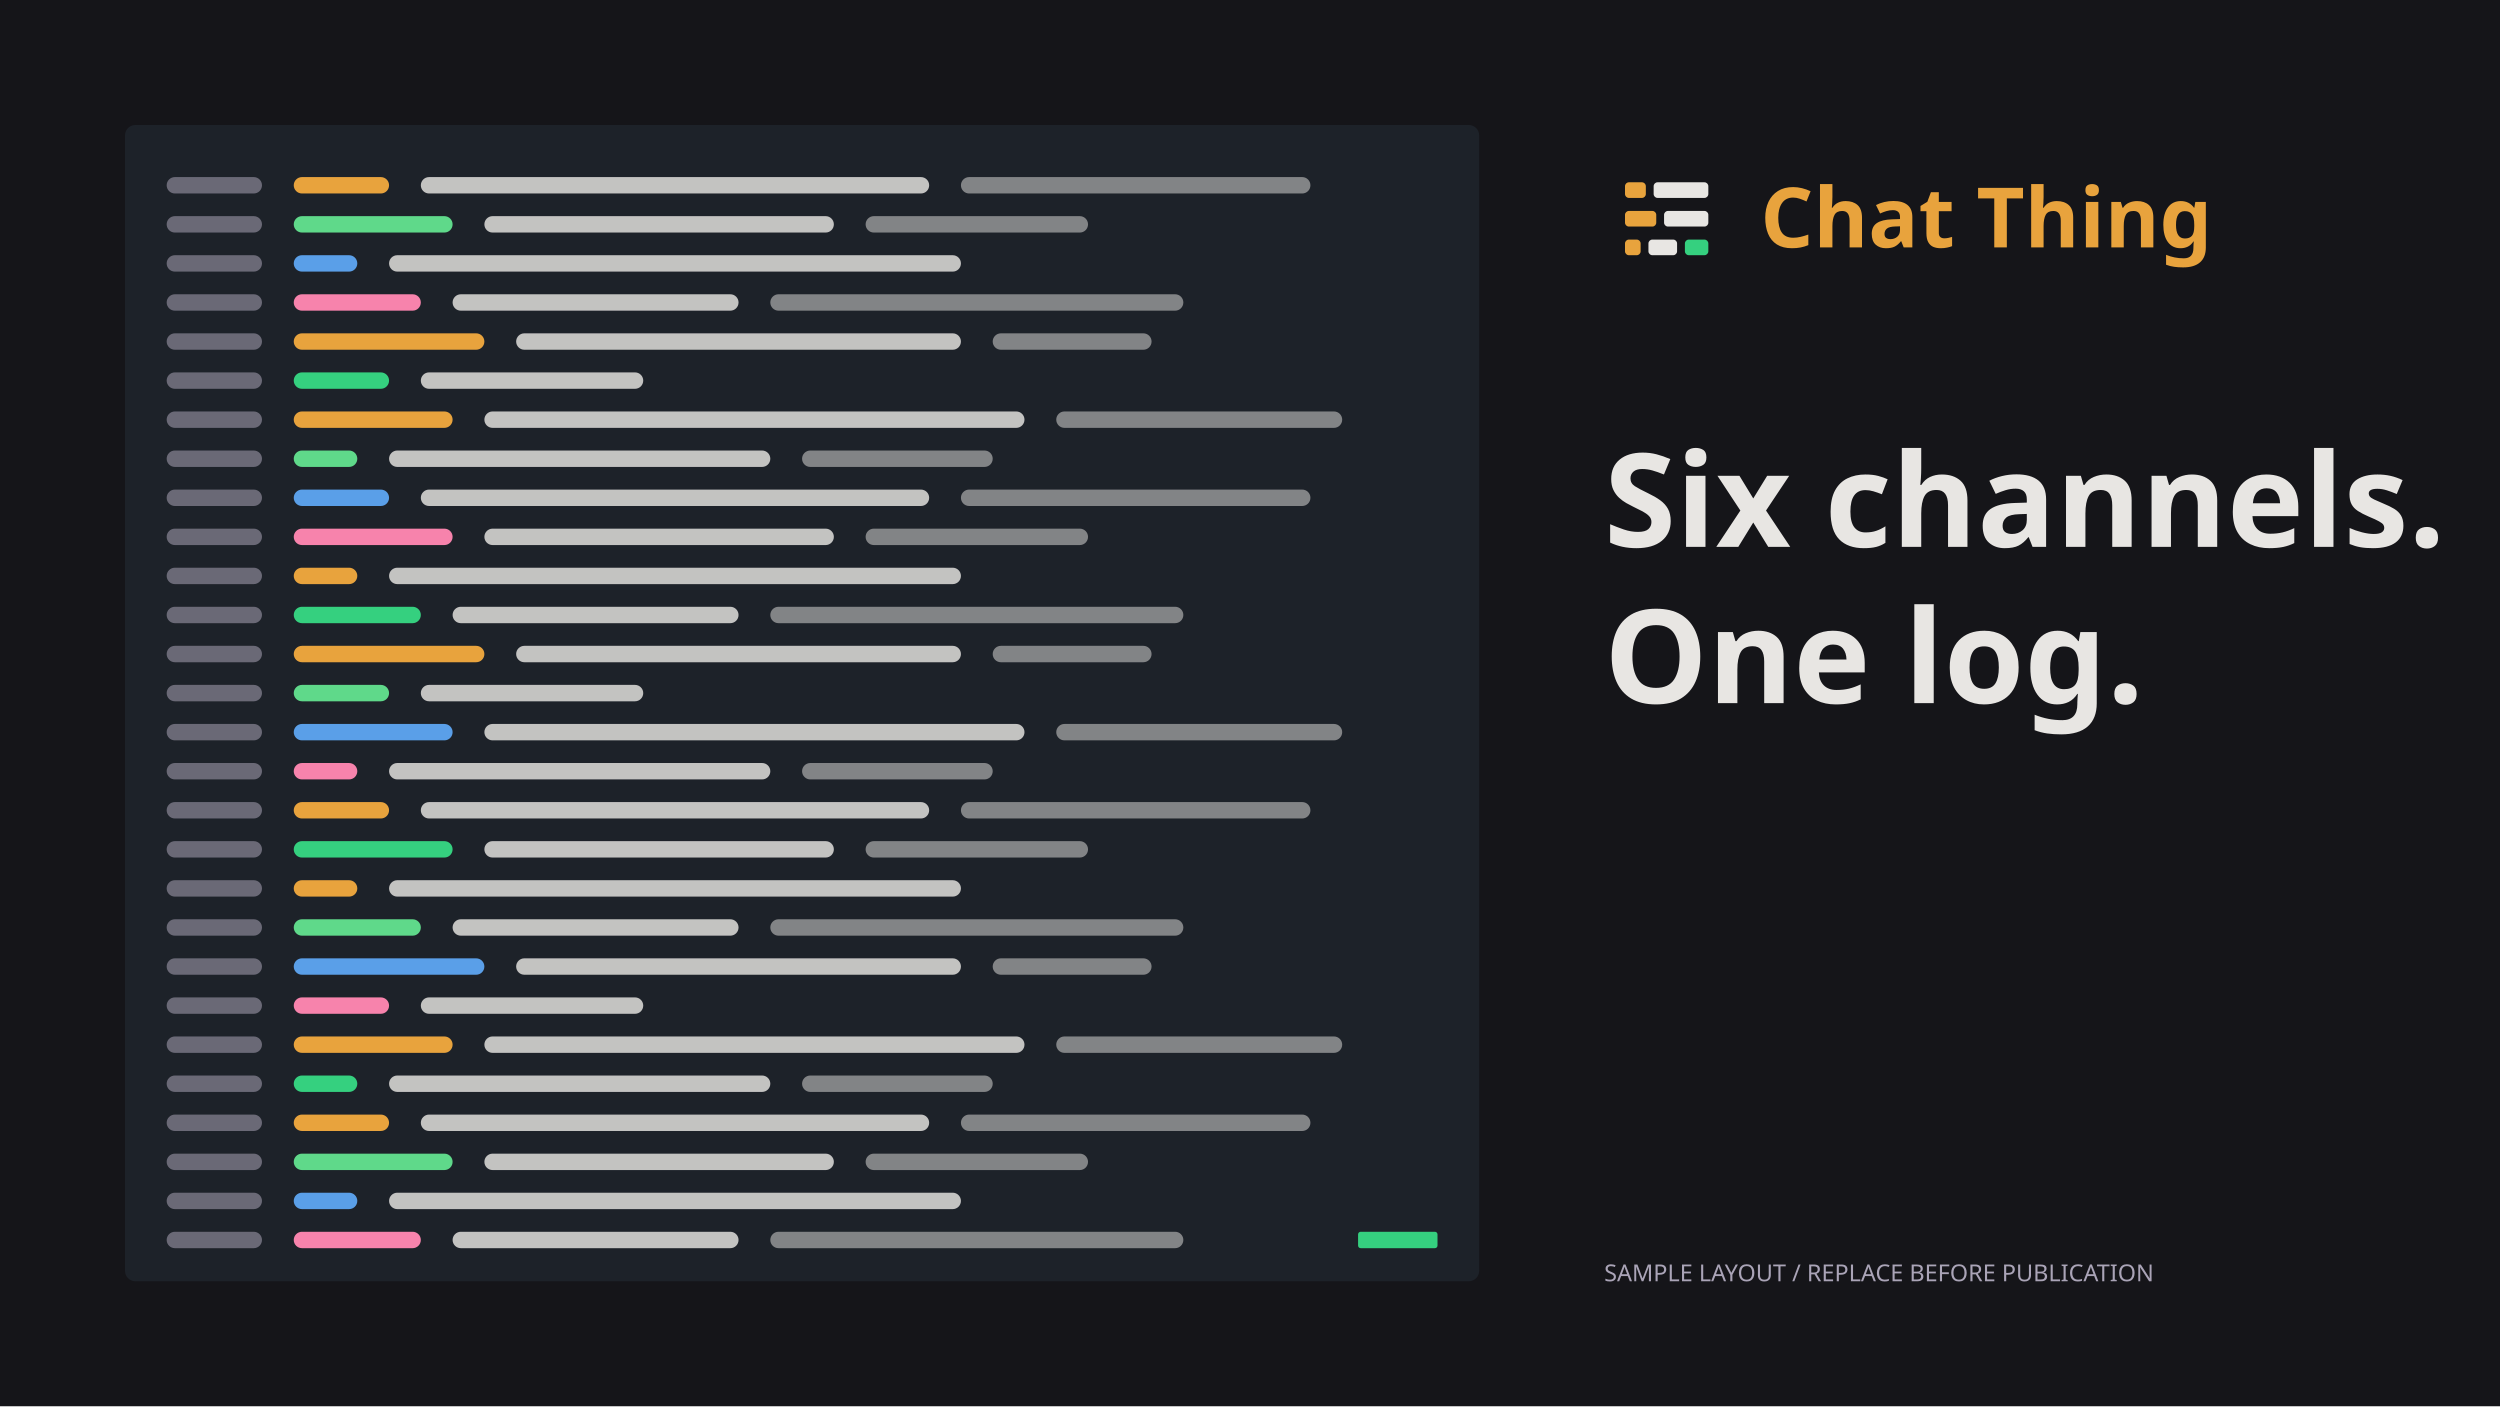
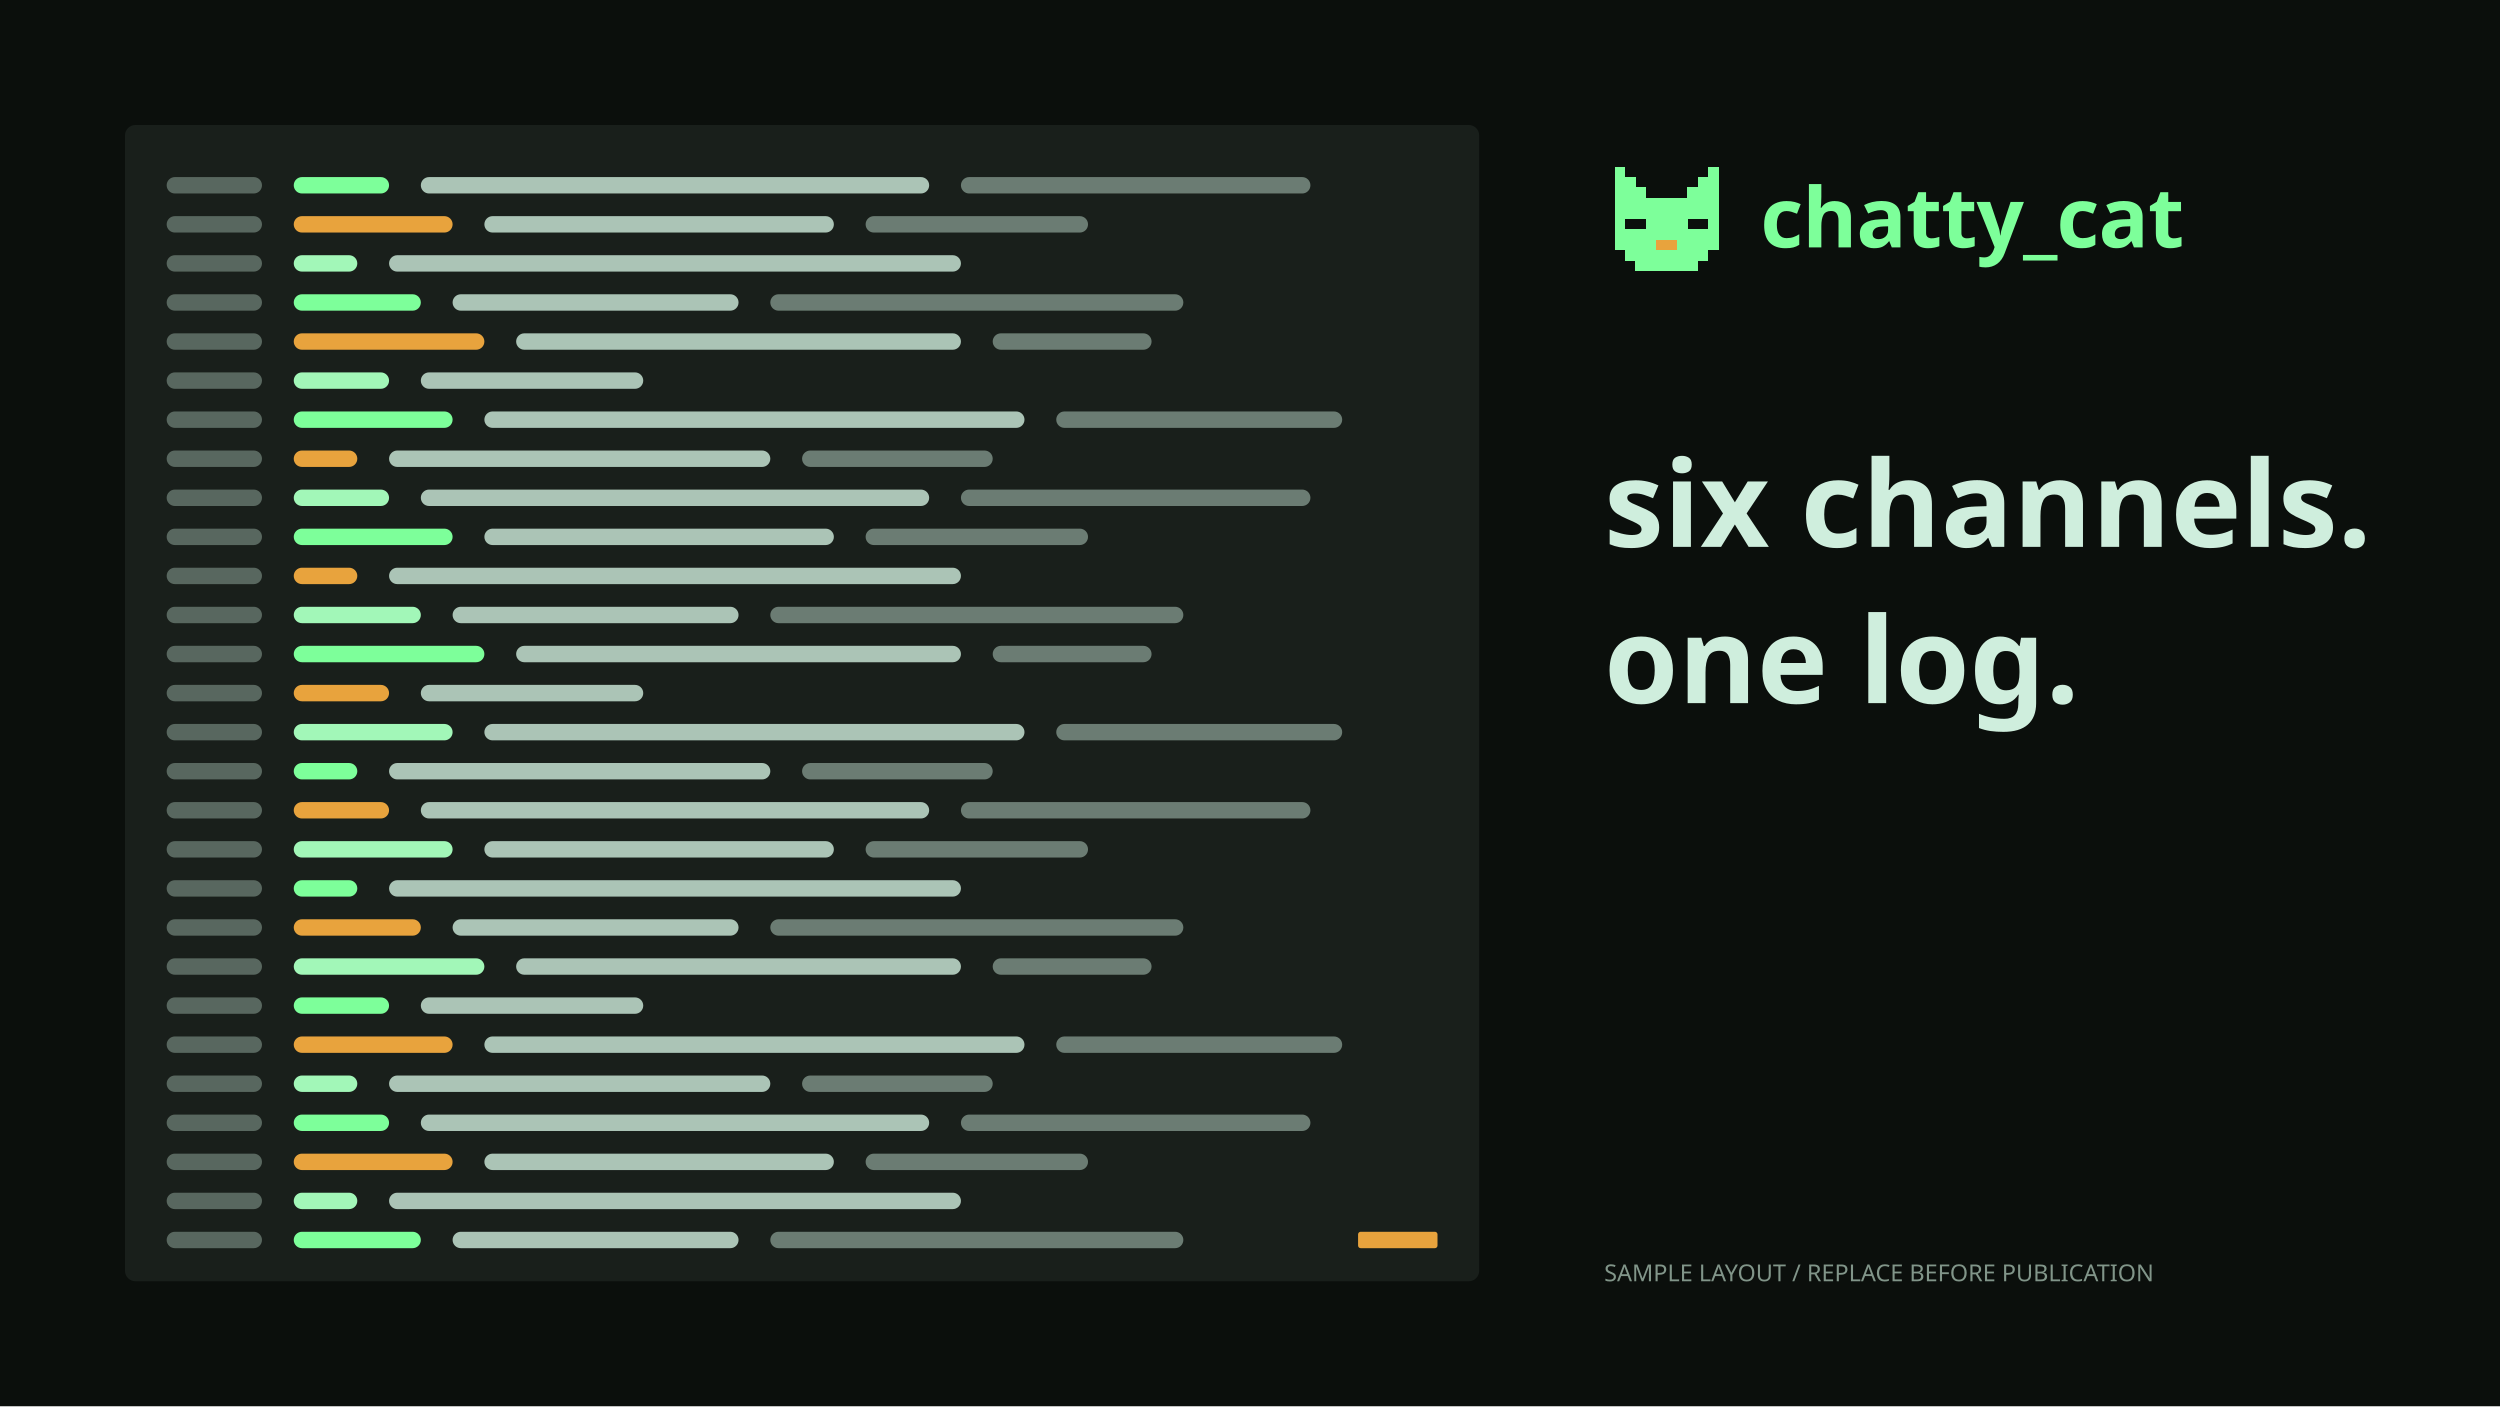
- <svg xmlns="http://www.w3.org/2000/svg" width="1920" height="1080" viewBox="0 0 1920 1080" role="img" aria-label="Chat Thing thumbnail">
-   <rect width="1920" height="1080" fill="#151519" />
-   <rect x="96" y="96" width="1040" height="888" rx="8" fill="#1d2229" />
-   <rect x="128" y="136.0" width="73.2" height="12.6" rx="6.3" fill="#aaa4b7" opacity=".55" />
-   <rect x="225.6" y="136.0" width="73.2" height="12.6" rx="6.3" fill="#e8a33d" />
-   <rect x="323.2" y="136.0" width="390.4" height="12.6" rx="6.3" fill="#e8e6e3" opacity=".82" />
-   <rect x="738.0" y="136.0" width="268.4" height="12.6" rx="6.3" fill="#e8e6e3" opacity=".5" />
-   <rect x="128" y="166.0" width="73.2" height="12.6" rx="6.3" fill="#aaa4b7" opacity=".55" />
-   <rect x="225.6" y="166.0" width="122.0" height="12.6" rx="6.3" fill="#5fd98a" />
-   <rect x="372.0" y="166.0" width="268.4" height="12.6" rx="6.3" fill="#e8e6e3" opacity=".82" />
-   <rect x="664.8" y="166.0" width="170.8" height="12.6" rx="6.3" fill="#e8e6e3" opacity=".5" />
-   <rect x="128" y="196.0" width="73.2" height="12.6" rx="6.3" fill="#aaa4b7" opacity=".55" />
-   <rect x="225.6" y="196.0" width="48.8" height="12.6" rx="6.3" fill="#5a9fe8" />
-   <rect x="298.8" y="196.0" width="439.2" height="12.6" rx="6.3" fill="#e8e6e3" opacity=".82" />
-   <rect x="128" y="226.0" width="73.2" height="12.6" rx="6.3" fill="#aaa4b7" opacity=".55" />
-   <rect x="225.6" y="226.0" width="97.6" height="12.6" rx="6.3" fill="#f783ac" />
-   <rect x="347.6" y="226.0" width="219.6" height="12.6" rx="6.3" fill="#e8e6e3" opacity=".82" />
-   <rect x="591.6" y="226.0" width="317.2" height="12.6" rx="6.3" fill="#e8e6e3" opacity=".5" />
-   <rect x="128" y="256.0" width="73.2" height="12.6" rx="6.3" fill="#aaa4b7" opacity=".55" />
-   <rect x="225.6" y="256.0" width="146.4" height="12.6" rx="6.3" fill="#e8a33d" />
-   <rect x="396.4" y="256.0" width="341.6" height="12.6" rx="6.3" fill="#e8e6e3" opacity=".82" />
-   <rect x="762.4" y="256.0" width="122.0" height="12.6" rx="6.3" fill="#e8e6e3" opacity=".5" />
-   <rect x="128" y="286.0" width="73.2" height="12.6" rx="6.3" fill="#aaa4b7" opacity=".55" />
-   <rect x="225.6" y="286.0" width="73.2" height="12.6" rx="6.3" fill="#35d07f" />
-   <rect x="323.2" y="286.0" width="170.8" height="12.6" rx="6.3" fill="#e8e6e3" opacity=".82" />
-   <rect x="128" y="316.0" width="73.2" height="12.6" rx="6.3" fill="#aaa4b7" opacity=".55" />
-   <rect x="225.6" y="316.0" width="122.0" height="12.6" rx="6.3" fill="#e8a33d" />
-   <rect x="372.0" y="316.0" width="414.8" height="12.6" rx="6.3" fill="#e8e6e3" opacity=".82" />
-   <rect x="811.2" y="316.0" width="219.6" height="12.6" rx="6.3" fill="#e8e6e3" opacity=".5" />
-   <rect x="128" y="346.0" width="73.2" height="12.6" rx="6.3" fill="#aaa4b7" opacity=".55" />
-   <rect x="225.6" y="346.0" width="48.8" height="12.6" rx="6.3" fill="#5fd98a" />
-   <rect x="298.8" y="346.0" width="292.8" height="12.6" rx="6.3" fill="#e8e6e3" opacity=".82" />
-   <rect x="616.0" y="346.0" width="146.4" height="12.6" rx="6.3" fill="#e8e6e3" opacity=".5" />
-   <rect x="128" y="376.0" width="73.2" height="12.6" rx="6.3" fill="#aaa4b7" opacity=".55" />
-   <rect x="225.6" y="376.0" width="73.2" height="12.6" rx="6.3" fill="#5a9fe8" />
-   <rect x="323.2" y="376.0" width="390.4" height="12.6" rx="6.3" fill="#e8e6e3" opacity=".82" />
-   <rect x="738.0" y="376.0" width="268.4" height="12.6" rx="6.3" fill="#e8e6e3" opacity=".5" />
-   <rect x="128" y="406.0" width="73.2" height="12.6" rx="6.3" fill="#aaa4b7" opacity=".55" />
-   <rect x="225.6" y="406.0" width="122.0" height="12.6" rx="6.3" fill="#f783ac" />
-   <rect x="372.0" y="406.0" width="268.4" height="12.6" rx="6.3" fill="#e8e6e3" opacity=".82" />
-   <rect x="664.8" y="406.0" width="170.8" height="12.6" rx="6.3" fill="#e8e6e3" opacity=".5" />
-   <rect x="128" y="436.0" width="73.2" height="12.6" rx="6.3" fill="#aaa4b7" opacity=".55" />
-   <rect x="225.6" y="436.0" width="48.8" height="12.6" rx="6.3" fill="#e8a33d" />
-   <rect x="298.8" y="436.0" width="439.2" height="12.6" rx="6.3" fill="#e8e6e3" opacity=".82" />
-   <rect x="128" y="466.0" width="73.2" height="12.6" rx="6.3" fill="#aaa4b7" opacity=".55" />
-   <rect x="225.6" y="466.0" width="97.6" height="12.6" rx="6.3" fill="#35d07f" />
-   <rect x="347.6" y="466.0" width="219.6" height="12.6" rx="6.3" fill="#e8e6e3" opacity=".82" />
-   <rect x="591.6" y="466.0" width="317.2" height="12.6" rx="6.3" fill="#e8e6e3" opacity=".5" />
-   <rect x="128" y="496.0" width="73.2" height="12.6" rx="6.3" fill="#aaa4b7" opacity=".55" />
-   <rect x="225.6" y="496.0" width="146.4" height="12.6" rx="6.3" fill="#e8a33d" />
-   <rect x="396.4" y="496.0" width="341.6" height="12.6" rx="6.3" fill="#e8e6e3" opacity=".82" />
-   <rect x="762.4" y="496.0" width="122.0" height="12.6" rx="6.3" fill="#e8e6e3" opacity=".5" />
-   <rect x="128" y="526.0" width="73.2" height="12.6" rx="6.3" fill="#aaa4b7" opacity=".55" />
-   <rect x="225.6" y="526.0" width="73.2" height="12.6" rx="6.3" fill="#5fd98a" />
-   <rect x="323.2" y="526.0" width="170.8" height="12.6" rx="6.3" fill="#e8e6e3" opacity=".82" />
-   <rect x="128" y="556.0" width="73.2" height="12.6" rx="6.3" fill="#aaa4b7" opacity=".55" />
-   <rect x="225.6" y="556.0" width="122.0" height="12.6" rx="6.3" fill="#5a9fe8" />
-   <rect x="372.0" y="556.0" width="414.8" height="12.6" rx="6.3" fill="#e8e6e3" opacity=".82" />
-   <rect x="811.2" y="556.0" width="219.6" height="12.6" rx="6.3" fill="#e8e6e3" opacity=".5" />
-   <rect x="128" y="586.0" width="73.2" height="12.6" rx="6.3" fill="#aaa4b7" opacity=".55" />
-   <rect x="225.6" y="586.0" width="48.8" height="12.6" rx="6.3" fill="#f783ac" />
-   <rect x="298.8" y="586.0" width="292.8" height="12.6" rx="6.3" fill="#e8e6e3" opacity=".82" />
-   <rect x="616.0" y="586.0" width="146.4" height="12.6" rx="6.3" fill="#e8e6e3" opacity=".5" />
-   <rect x="128" y="616.0" width="73.2" height="12.6" rx="6.3" fill="#aaa4b7" opacity=".55" />
-   <rect x="225.6" y="616.0" width="73.2" height="12.6" rx="6.3" fill="#e8a33d" />
-   <rect x="323.2" y="616.0" width="390.4" height="12.6" rx="6.3" fill="#e8e6e3" opacity=".82" />
-   <rect x="738.0" y="616.0" width="268.4" height="12.6" rx="6.3" fill="#e8e6e3" opacity=".5" />
-   <rect x="128" y="646.0" width="73.2" height="12.6" rx="6.3" fill="#aaa4b7" opacity=".55" />
-   <rect x="225.6" y="646.0" width="122.0" height="12.6" rx="6.3" fill="#35d07f" />
-   <rect x="372.0" y="646.0" width="268.4" height="12.6" rx="6.3" fill="#e8e6e3" opacity=".82" />
-   <rect x="664.8" y="646.0" width="170.8" height="12.6" rx="6.3" fill="#e8e6e3" opacity=".5" />
-   <rect x="128" y="676.0" width="73.2" height="12.6" rx="6.3" fill="#aaa4b7" opacity=".55" />
-   <rect x="225.6" y="676.0" width="48.8" height="12.6" rx="6.3" fill="#e8a33d" />
-   <rect x="298.8" y="676.0" width="439.2" height="12.6" rx="6.3" fill="#e8e6e3" opacity=".82" />
-   <rect x="128" y="706.0" width="73.2" height="12.6" rx="6.3" fill="#aaa4b7" opacity=".55" />
-   <rect x="225.6" y="706.0" width="97.6" height="12.6" rx="6.3" fill="#5fd98a" />
-   <rect x="347.6" y="706.0" width="219.6" height="12.6" rx="6.3" fill="#e8e6e3" opacity=".82" />
-   <rect x="591.6" y="706.0" width="317.2" height="12.6" rx="6.3" fill="#e8e6e3" opacity=".5" />
-   <rect x="128" y="736.0" width="73.2" height="12.6" rx="6.3" fill="#aaa4b7" opacity=".55" />
-   <rect x="225.6" y="736.0" width="146.4" height="12.6" rx="6.3" fill="#5a9fe8" />
-   <rect x="396.4" y="736.0" width="341.6" height="12.6" rx="6.3" fill="#e8e6e3" opacity=".82" />
-   <rect x="762.4" y="736.0" width="122.0" height="12.6" rx="6.3" fill="#e8e6e3" opacity=".5" />
-   <rect x="128" y="766.0" width="73.2" height="12.6" rx="6.3" fill="#aaa4b7" opacity=".55" />
-   <rect x="225.6" y="766.0" width="73.2" height="12.6" rx="6.3" fill="#f783ac" />
-   <rect x="323.2" y="766.0" width="170.8" height="12.6" rx="6.3" fill="#e8e6e3" opacity=".82" />
-   <rect x="128" y="796.0" width="73.2" height="12.6" rx="6.3" fill="#aaa4b7" opacity=".55" />
-   <rect x="225.6" y="796.0" width="122.0" height="12.6" rx="6.3" fill="#e8a33d" />
-   <rect x="372.0" y="796.0" width="414.8" height="12.6" rx="6.3" fill="#e8e6e3" opacity=".82" />
-   <rect x="811.2" y="796.0" width="219.6" height="12.6" rx="6.3" fill="#e8e6e3" opacity=".5" />
-   <rect x="128" y="826.0" width="73.2" height="12.6" rx="6.3" fill="#aaa4b7" opacity=".55" />
-   <rect x="225.6" y="826.0" width="48.8" height="12.6" rx="6.3" fill="#35d07f" />
-   <rect x="298.8" y="826.0" width="292.8" height="12.6" rx="6.3" fill="#e8e6e3" opacity=".82" />
-   <rect x="616.0" y="826.0" width="146.4" height="12.6" rx="6.3" fill="#e8e6e3" opacity=".5" />
-   <rect x="128" y="856.0" width="73.2" height="12.6" rx="6.3" fill="#aaa4b7" opacity=".55" />
-   <rect x="225.6" y="856.0" width="73.2" height="12.6" rx="6.3" fill="#e8a33d" />
-   <rect x="323.2" y="856.0" width="390.4" height="12.6" rx="6.3" fill="#e8e6e3" opacity=".82" />
-   <rect x="738.0" y="856.0" width="268.4" height="12.6" rx="6.3" fill="#e8e6e3" opacity=".5" />
-   <rect x="128" y="886.0" width="73.2" height="12.6" rx="6.3" fill="#aaa4b7" opacity=".55" />
-   <rect x="225.6" y="886.0" width="122.0" height="12.6" rx="6.3" fill="#5fd98a" />
-   <rect x="372.0" y="886.0" width="268.4" height="12.6" rx="6.3" fill="#e8e6e3" opacity=".82" />
-   <rect x="664.8" y="886.0" width="170.8" height="12.6" rx="6.3" fill="#e8e6e3" opacity=".5" />
-   <rect x="128" y="916.0" width="73.2" height="12.6" rx="6.3" fill="#aaa4b7" opacity=".55" />
-   <rect x="225.6" y="916.0" width="48.8" height="12.6" rx="6.3" fill="#5a9fe8" />
-   <rect x="298.8" y="916.0" width="439.2" height="12.6" rx="6.3" fill="#e8e6e3" opacity=".82" />
-   <rect x="128" y="946.0" width="73.2" height="12.6" rx="6.3" fill="#aaa4b7" opacity=".55" />
-   <rect x="225.6" y="946.0" width="97.6" height="12.6" rx="6.3" fill="#f783ac" />
-   <rect x="347.6" y="946.0" width="219.6" height="12.6" rx="6.3" fill="#e8e6e3" opacity=".82" />
-   <rect x="591.6" y="946.0" width="317.2" height="12.6" rx="6.3" fill="#e8e6e3" opacity=".5" />
-   <rect x="1043.0" y="946.0" width="61.0" height="12.6" rx="2" fill="#35d07f" />
-   <g transform="translate(1232 120) scale(4)">
-     <rect width="24" height="24" rx="5" fill="#151519" />
-     <rect x="4" y="5.0" width="4.0" height="3" rx=".75" fill="#e8a33d" />
-     <rect x="9.5" y="5.0" width="10.5" height="3" rx=".75" fill="#e8e6e3" />
-     <rect x="4" y="10.5" width="6.0" height="3" rx=".75" fill="#e8a33d" />
-     <rect x="11.5" y="10.5" width="8.5" height="3" rx=".75" fill="#e8e6e3" />
-     <rect x="4" y="16.0" width="3.0" height="3" rx=".75" fill="#e8a33d" />
-     <rect x="8.5" y="16.0" width="5.5" height="3" rx=".75" fill="#e8e6e3" />
-     <rect x="15.5" y="16" width="4.5" height="3" rx=".75" fill="#35d07f" />
+ <svg xmlns="http://www.w3.org/2000/svg" width="1920" height="1080" viewBox="0 0 1920 1080" role="img" aria-label="Chatty Cat thumbnail">
+   <rect x="0" y="0" width="1920" height="1080" rx="0" fill="#0b0f0c" />
+   <rect x="96" y="96" width="1040" height="888" rx="8" fill="#191f1b" />
+   <rect x="128" y="136" width="73.2" height="12.6" rx="6.3" fill="#cfeedd" opacity="0.35" />
+   <rect x="225.6" y="136" width="73.2" height="12.6" rx="6.3" fill="#7dff9a" />
+   <rect x="323.2" y="136" width="390.4" height="12.6" rx="6.3" fill="#cfeedd" opacity="0.8" />
+   <rect x="738.0" y="136" width="268.4" height="12.6" rx="6.3" fill="#cfeedd" opacity="0.45" />
+   <rect x="128" y="166" width="73.2" height="12.6" rx="6.3" fill="#cfeedd" opacity="0.35" />
+   <rect x="225.6" y="166" width="122.0" height="12.6" rx="6.3" fill="#e8a33d" />
+   <rect x="372.0" y="166" width="268.4" height="12.6" rx="6.3" fill="#cfeedd" opacity="0.8" />
+   <rect x="664.8" y="166" width="170.8" height="12.6" rx="6.3" fill="#cfeedd" opacity="0.45" />
+   <rect x="128" y="196" width="73.2" height="12.6" rx="6.3" fill="#cfeedd" opacity="0.35" />
+   <rect x="225.6" y="196" width="48.8" height="12.6" rx="6.3" fill="#a2f7b8" />
+   <rect x="298.8" y="196" width="439.2" height="12.6" rx="6.3" fill="#cfeedd" opacity="0.8" />
+   <rect x="128" y="226" width="73.2" height="12.6" rx="6.3" fill="#cfeedd" opacity="0.35" />
+   <rect x="225.6" y="226" width="97.6" height="12.6" rx="6.3" fill="#7dff9a" />
+   <rect x="347.6" y="226" width="219.6" height="12.6" rx="6.3" fill="#cfeedd" opacity="0.8" />
+   <rect x="591.6" y="226" width="317.2" height="12.6" rx="6.3" fill="#cfeedd" opacity="0.45" />
+   <rect x="128" y="256" width="73.2" height="12.6" rx="6.3" fill="#cfeedd" opacity="0.35" />
+   <rect x="225.6" y="256" width="146.4" height="12.6" rx="6.3" fill="#e8a33d" />
+   <rect x="396.4" y="256" width="341.6" height="12.6" rx="6.3" fill="#cfeedd" opacity="0.8" />
+   <rect x="762.4" y="256" width="122.0" height="12.6" rx="6.3" fill="#cfeedd" opacity="0.45" />
+   <rect x="128" y="286" width="73.2" height="12.6" rx="6.3" fill="#cfeedd" opacity="0.35" />
+   <rect x="225.6" y="286" width="73.2" height="12.6" rx="6.3" fill="#a2f7b8" />
+   <rect x="323.2" y="286" width="170.8" height="12.6" rx="6.3" fill="#cfeedd" opacity="0.8" />
+   <rect x="128" y="316" width="73.2" height="12.6" rx="6.3" fill="#cfeedd" opacity="0.35" />
+   <rect x="225.6" y="316" width="122.0" height="12.6" rx="6.3" fill="#7dff9a" />
+   <rect x="372.0" y="316" width="414.8" height="12.6" rx="6.3" fill="#cfeedd" opacity="0.8" />
+   <rect x="811.2" y="316" width="219.6" height="12.6" rx="6.3" fill="#cfeedd" opacity="0.45" />
+   <rect x="128" y="346" width="73.2" height="12.6" rx="6.3" fill="#cfeedd" opacity="0.35" />
+   <rect x="225.6" y="346" width="48.8" height="12.6" rx="6.3" fill="#e8a33d" />
+   <rect x="298.8" y="346" width="292.8" height="12.6" rx="6.3" fill="#cfeedd" opacity="0.8" />
+   <rect x="616.0" y="346" width="146.4" height="12.6" rx="6.3" fill="#cfeedd" opacity="0.45" />
+   <rect x="128" y="376" width="73.2" height="12.6" rx="6.3" fill="#cfeedd" opacity="0.35" />
+   <rect x="225.6" y="376" width="73.2" height="12.6" rx="6.3" fill="#a2f7b8" />
+   <rect x="323.2" y="376" width="390.4" height="12.6" rx="6.3" fill="#cfeedd" opacity="0.8" />
+   <rect x="738.0" y="376" width="268.4" height="12.6" rx="6.3" fill="#cfeedd" opacity="0.45" />
+   <rect x="128" y="406" width="73.2" height="12.6" rx="6.3" fill="#cfeedd" opacity="0.35" />
+   <rect x="225.6" y="406" width="122.0" height="12.6" rx="6.3" fill="#7dff9a" />
+   <rect x="372.0" y="406" width="268.4" height="12.6" rx="6.3" fill="#cfeedd" opacity="0.8" />
+   <rect x="664.8" y="406" width="170.8" height="12.6" rx="6.3" fill="#cfeedd" opacity="0.45" />
+   <rect x="128" y="436" width="73.2" height="12.6" rx="6.3" fill="#cfeedd" opacity="0.35" />
+   <rect x="225.6" y="436" width="48.8" height="12.6" rx="6.3" fill="#e8a33d" />
+   <rect x="298.8" y="436" width="439.2" height="12.6" rx="6.3" fill="#cfeedd" opacity="0.8" />
+   <rect x="128" y="466" width="73.2" height="12.6" rx="6.3" fill="#cfeedd" opacity="0.35" />
+   <rect x="225.6" y="466" width="97.6" height="12.6" rx="6.3" fill="#a2f7b8" />
+   <rect x="347.6" y="466" width="219.6" height="12.6" rx="6.3" fill="#cfeedd" opacity="0.8" />
+   <rect x="591.6" y="466" width="317.2" height="12.6" rx="6.3" fill="#cfeedd" opacity="0.45" />
+   <rect x="128" y="496" width="73.2" height="12.6" rx="6.3" fill="#cfeedd" opacity="0.35" />
+   <rect x="225.6" y="496" width="146.4" height="12.6" rx="6.3" fill="#7dff9a" />
+   <rect x="396.4" y="496" width="341.6" height="12.6" rx="6.3" fill="#cfeedd" opacity="0.8" />
+   <rect x="762.4" y="496" width="122.0" height="12.6" rx="6.3" fill="#cfeedd" opacity="0.45" />
+   <rect x="128" y="526" width="73.2" height="12.6" rx="6.3" fill="#cfeedd" opacity="0.35" />
+   <rect x="225.6" y="526" width="73.2" height="12.6" rx="6.3" fill="#e8a33d" />
+   <rect x="323.2" y="526" width="170.8" height="12.6" rx="6.3" fill="#cfeedd" opacity="0.8" />
+   <rect x="128" y="556" width="73.2" height="12.6" rx="6.3" fill="#cfeedd" opacity="0.35" />
+   <rect x="225.6" y="556" width="122.0" height="12.6" rx="6.3" fill="#a2f7b8" />
+   <rect x="372.0" y="556" width="414.8" height="12.6" rx="6.3" fill="#cfeedd" opacity="0.8" />
+   <rect x="811.2" y="556" width="219.6" height="12.6" rx="6.3" fill="#cfeedd" opacity="0.45" />
+   <rect x="128" y="586" width="73.2" height="12.6" rx="6.3" fill="#cfeedd" opacity="0.35" />
+   <rect x="225.6" y="586" width="48.8" height="12.6" rx="6.3" fill="#7dff9a" />
+   <rect x="298.8" y="586" width="292.8" height="12.6" rx="6.3" fill="#cfeedd" opacity="0.8" />
+   <rect x="616.0" y="586" width="146.4" height="12.6" rx="6.3" fill="#cfeedd" opacity="0.45" />
+   <rect x="128" y="616" width="73.2" height="12.6" rx="6.3" fill="#cfeedd" opacity="0.35" />
+   <rect x="225.6" y="616" width="73.2" height="12.6" rx="6.3" fill="#e8a33d" />
+   <rect x="323.2" y="616" width="390.4" height="12.6" rx="6.3" fill="#cfeedd" opacity="0.8" />
+   <rect x="738.0" y="616" width="268.4" height="12.6" rx="6.3" fill="#cfeedd" opacity="0.45" />
+   <rect x="128" y="646" width="73.2" height="12.6" rx="6.3" fill="#cfeedd" opacity="0.35" />
+   <rect x="225.6" y="646" width="122.0" height="12.6" rx="6.3" fill="#a2f7b8" />
+   <rect x="372.0" y="646" width="268.4" height="12.6" rx="6.3" fill="#cfeedd" opacity="0.8" />
+   <rect x="664.8" y="646" width="170.8" height="12.6" rx="6.3" fill="#cfeedd" opacity="0.45" />
+   <rect x="128" y="676" width="73.2" height="12.6" rx="6.3" fill="#cfeedd" opacity="0.35" />
+   <rect x="225.6" y="676" width="48.8" height="12.6" rx="6.3" fill="#7dff9a" />
+   <rect x="298.8" y="676" width="439.2" height="12.6" rx="6.3" fill="#cfeedd" opacity="0.8" />
+   <rect x="128" y="706" width="73.2" height="12.6" rx="6.3" fill="#cfeedd" opacity="0.35" />
+   <rect x="225.6" y="706" width="97.6" height="12.6" rx="6.3" fill="#e8a33d" />
+   <rect x="347.6" y="706" width="219.6" height="12.6" rx="6.3" fill="#cfeedd" opacity="0.8" />
+   <rect x="591.6" y="706" width="317.2" height="12.6" rx="6.3" fill="#cfeedd" opacity="0.45" />
+   <rect x="128" y="736" width="73.2" height="12.6" rx="6.3" fill="#cfeedd" opacity="0.35" />
+   <rect x="225.6" y="736" width="146.4" height="12.6" rx="6.3" fill="#a2f7b8" />
+   <rect x="396.4" y="736" width="341.6" height="12.6" rx="6.3" fill="#cfeedd" opacity="0.8" />
+   <rect x="762.4" y="736" width="122.0" height="12.6" rx="6.3" fill="#cfeedd" opacity="0.45" />
+   <rect x="128" y="766" width="73.2" height="12.6" rx="6.3" fill="#cfeedd" opacity="0.35" />
+   <rect x="225.6" y="766" width="73.2" height="12.6" rx="6.3" fill="#7dff9a" />
+   <rect x="323.2" y="766" width="170.8" height="12.6" rx="6.3" fill="#cfeedd" opacity="0.8" />
+   <rect x="128" y="796" width="73.2" height="12.6" rx="6.3" fill="#cfeedd" opacity="0.35" />
+   <rect x="225.6" y="796" width="122.0" height="12.6" rx="6.3" fill="#e8a33d" />
+   <rect x="372.0" y="796" width="414.8" height="12.6" rx="6.3" fill="#cfeedd" opacity="0.8" />
+   <rect x="811.2" y="796" width="219.6" height="12.6" rx="6.3" fill="#cfeedd" opacity="0.45" />
+   <rect x="128" y="826" width="73.2" height="12.6" rx="6.3" fill="#cfeedd" opacity="0.35" />
+   <rect x="225.6" y="826" width="48.8" height="12.6" rx="6.3" fill="#a2f7b8" />
+   <rect x="298.8" y="826" width="292.8" height="12.6" rx="6.3" fill="#cfeedd" opacity="0.8" />
+   <rect x="616.0" y="826" width="146.4" height="12.6" rx="6.3" fill="#cfeedd" opacity="0.45" />
+   <rect x="128" y="856" width="73.2" height="12.6" rx="6.3" fill="#cfeedd" opacity="0.35" />
+   <rect x="225.6" y="856" width="73.2" height="12.6" rx="6.3" fill="#7dff9a" />
+   <rect x="323.2" y="856" width="390.4" height="12.6" rx="6.3" fill="#cfeedd" opacity="0.8" />
+   <rect x="738.0" y="856" width="268.4" height="12.6" rx="6.3" fill="#cfeedd" opacity="0.45" />
+   <rect x="128" y="886" width="73.2" height="12.6" rx="6.3" fill="#cfeedd" opacity="0.35" />
+   <rect x="225.6" y="886" width="122.0" height="12.6" rx="6.3" fill="#e8a33d" />
+   <rect x="372.0" y="886" width="268.4" height="12.6" rx="6.3" fill="#cfeedd" opacity="0.8" />
+   <rect x="664.8" y="886" width="170.8" height="12.6" rx="6.3" fill="#cfeedd" opacity="0.45" />
+   <rect x="128" y="916" width="73.2" height="12.6" rx="6.3" fill="#cfeedd" opacity="0.35" />
+   <rect x="225.6" y="916" width="48.8" height="12.6" rx="6.3" fill="#a2f7b8" />
+   <rect x="298.8" y="916" width="439.2" height="12.6" rx="6.3" fill="#cfeedd" opacity="0.8" />
+   <rect x="128" y="946" width="73.2" height="12.6" rx="6.3" fill="#cfeedd" opacity="0.35" />
+   <rect x="225.6" y="946" width="97.6" height="12.6" rx="6.3" fill="#7dff9a" />
+   <rect x="347.6" y="946" width="219.6" height="12.6" rx="6.3" fill="#cfeedd" opacity="0.8" />
+   <rect x="591.6" y="946" width="317.2" height="12.6" rx="6.3" fill="#cfeedd" opacity="0.45" />
+   <rect x="1043.0" y="946" width="61.0" height="12.6" rx="2" fill="#e8a33d" />
+   <g transform="translate(1232 120) scale(4)" shape-rendering="crispEdges">
+     <path fill="#7dff9a" d="M2 2h2.02v2.02h-2.02zM20 2h2.02v2.02h-2.02zM2 4h2.02v2.02h-2.02zM4 4h2.02v2.02h-2.02zM18 4h2.02v2.02h-2.02zM20 4h2.02v2.02h-2.02zM2 6h2.02v2.02h-2.02zM4 6h2.02v2.02h-2.02zM6 6h2.02v2.02h-2.02zM16 6h2.02v2.02h-2.02zM18 6h2.02v2.02h-2.02zM20 6h2.02v2.02h-2.02zM2 8h2.02v2.02h-2.02zM4 8h2.02v2.02h-2.02zM6 8h2.02v2.02h-2.02zM8 8h2.02v2.02h-2.02zM10 8h2.02v2.02h-2.02zM12 8h2.02v2.02h-2.02zM14 8h2.02v2.02h-2.02zM16 8h2.02v2.02h-2.02zM18 8h2.02v2.02h-2.02zM20 8h2.02v2.02h-2.02zM2 10h2.02v2.02h-2.02zM4 10h2.02v2.02h-2.02zM6 10h2.02v2.02h-2.02zM8 10h2.02v2.02h-2.02zM10 10h2.02v2.02h-2.02zM12 10h2.02v2.02h-2.02zM14 10h2.02v2.02h-2.02zM16 10h2.02v2.02h-2.02zM18 10h2.02v2.02h-2.02zM20 10h2.02v2.02h-2.02zM2 12h2.02v2.02h-2.02zM8 12h2.02v2.02h-2.02zM10 12h2.02v2.02h-2.02zM12 12h2.02v2.02h-2.02zM14 12h2.02v2.02h-2.02zM20 12h2.02v2.02h-2.02zM2 14h2.02v2.02h-2.02zM4 14h2.02v2.02h-2.02zM6 14h2.02v2.02h-2.02zM8 14h2.02v2.02h-2.02zM10 14h2.02v2.02h-2.02zM12 14h2.02v2.02h-2.02zM14 14h2.02v2.02h-2.02zM16 14h2.02v2.02h-2.02zM18 14h2.02v2.02h-2.02zM20 14h2.02v2.02h-2.02zM2 16h2.02v2.02h-2.02zM4 16h2.02v2.02h-2.02zM6 16h2.02v2.02h-2.02zM8 16h2.02v2.02h-2.02zM14 16h2.02v2.02h-2.02zM16 16h2.02v2.02h-2.02zM18 16h2.02v2.02h-2.02zM20 16h2.02v2.02h-2.02zM4 18h2.02v2.02h-2.02zM6 18h2.02v2.02h-2.02zM8 18h2.02v2.02h-2.02zM10 18h2.02v2.02h-2.02zM12 18h2.02v2.02h-2.02zM14 18h2.02v2.02h-2.02zM16 18h2.02v2.02h-2.02zM18 18h2.02v2.02h-2.02zM6 20h2.02v2.02h-2.02zM8 20h2.02v2.02h-2.02zM10 20h2.02v2.02h-2.02zM12 20h2.02v2.02h-2.02zM14 20h2.02v2.02h-2.02zM16 20h2.02v2.02h-2.02z" />
+     <path fill="#e8a33d" d="M10 16h2.02v2.02h-2.02zM12 16h2.02v2.02h-2.02z" />
  </g>
-   <text x="1352" y="190" font-family="Atkinson Hyperlegible Mono" font-weight="700" font-size="64" fill="#e8a33d" text-anchor="start">Chat Thing</text>
-   <text x="1232" y="420" font-family="Atkinson Hyperlegible Next" font-weight="700" font-size="100" fill="#e8e6e3" text-anchor="start">Six channels.</text>
-   <text x="1232" y="540" font-family="Atkinson Hyperlegible Next" font-weight="700" font-size="100" fill="#e8e6e3" text-anchor="start">One log.</text>
-   <text x="1232" y="984" font-family="Atkinson Hyperlegible Mono" font-weight="400" font-size="18" fill="#aaa4b7" text-anchor="start">SAMPLE LAYOUT / REPLACE BEFORE PUBLICATION</text>
+   <text x="1352" y="190" font-family="Cascadia Mono" font-weight="700" font-size="64" fill="#7dff9a" text-anchor="start" letter-spacing="-0.64">chatty_cat</text>
+   <text x="1232" y="420" font-family="Cascadia Mono" font-weight="700" font-size="92" fill="#cfeedd" text-anchor="start">six channels.</text>
+   <text x="1232" y="540" font-family="Cascadia Mono" font-weight="700" font-size="92" fill="#cfeedd" text-anchor="start">one log.</text>
+   <text x="1232" y="984" font-family="Cascadia Mono" font-weight="400" font-size="18" fill="#819589" text-anchor="start">SAMPLE LAYOUT / REPLACE BEFORE PUBLICATION</text>
</svg>
